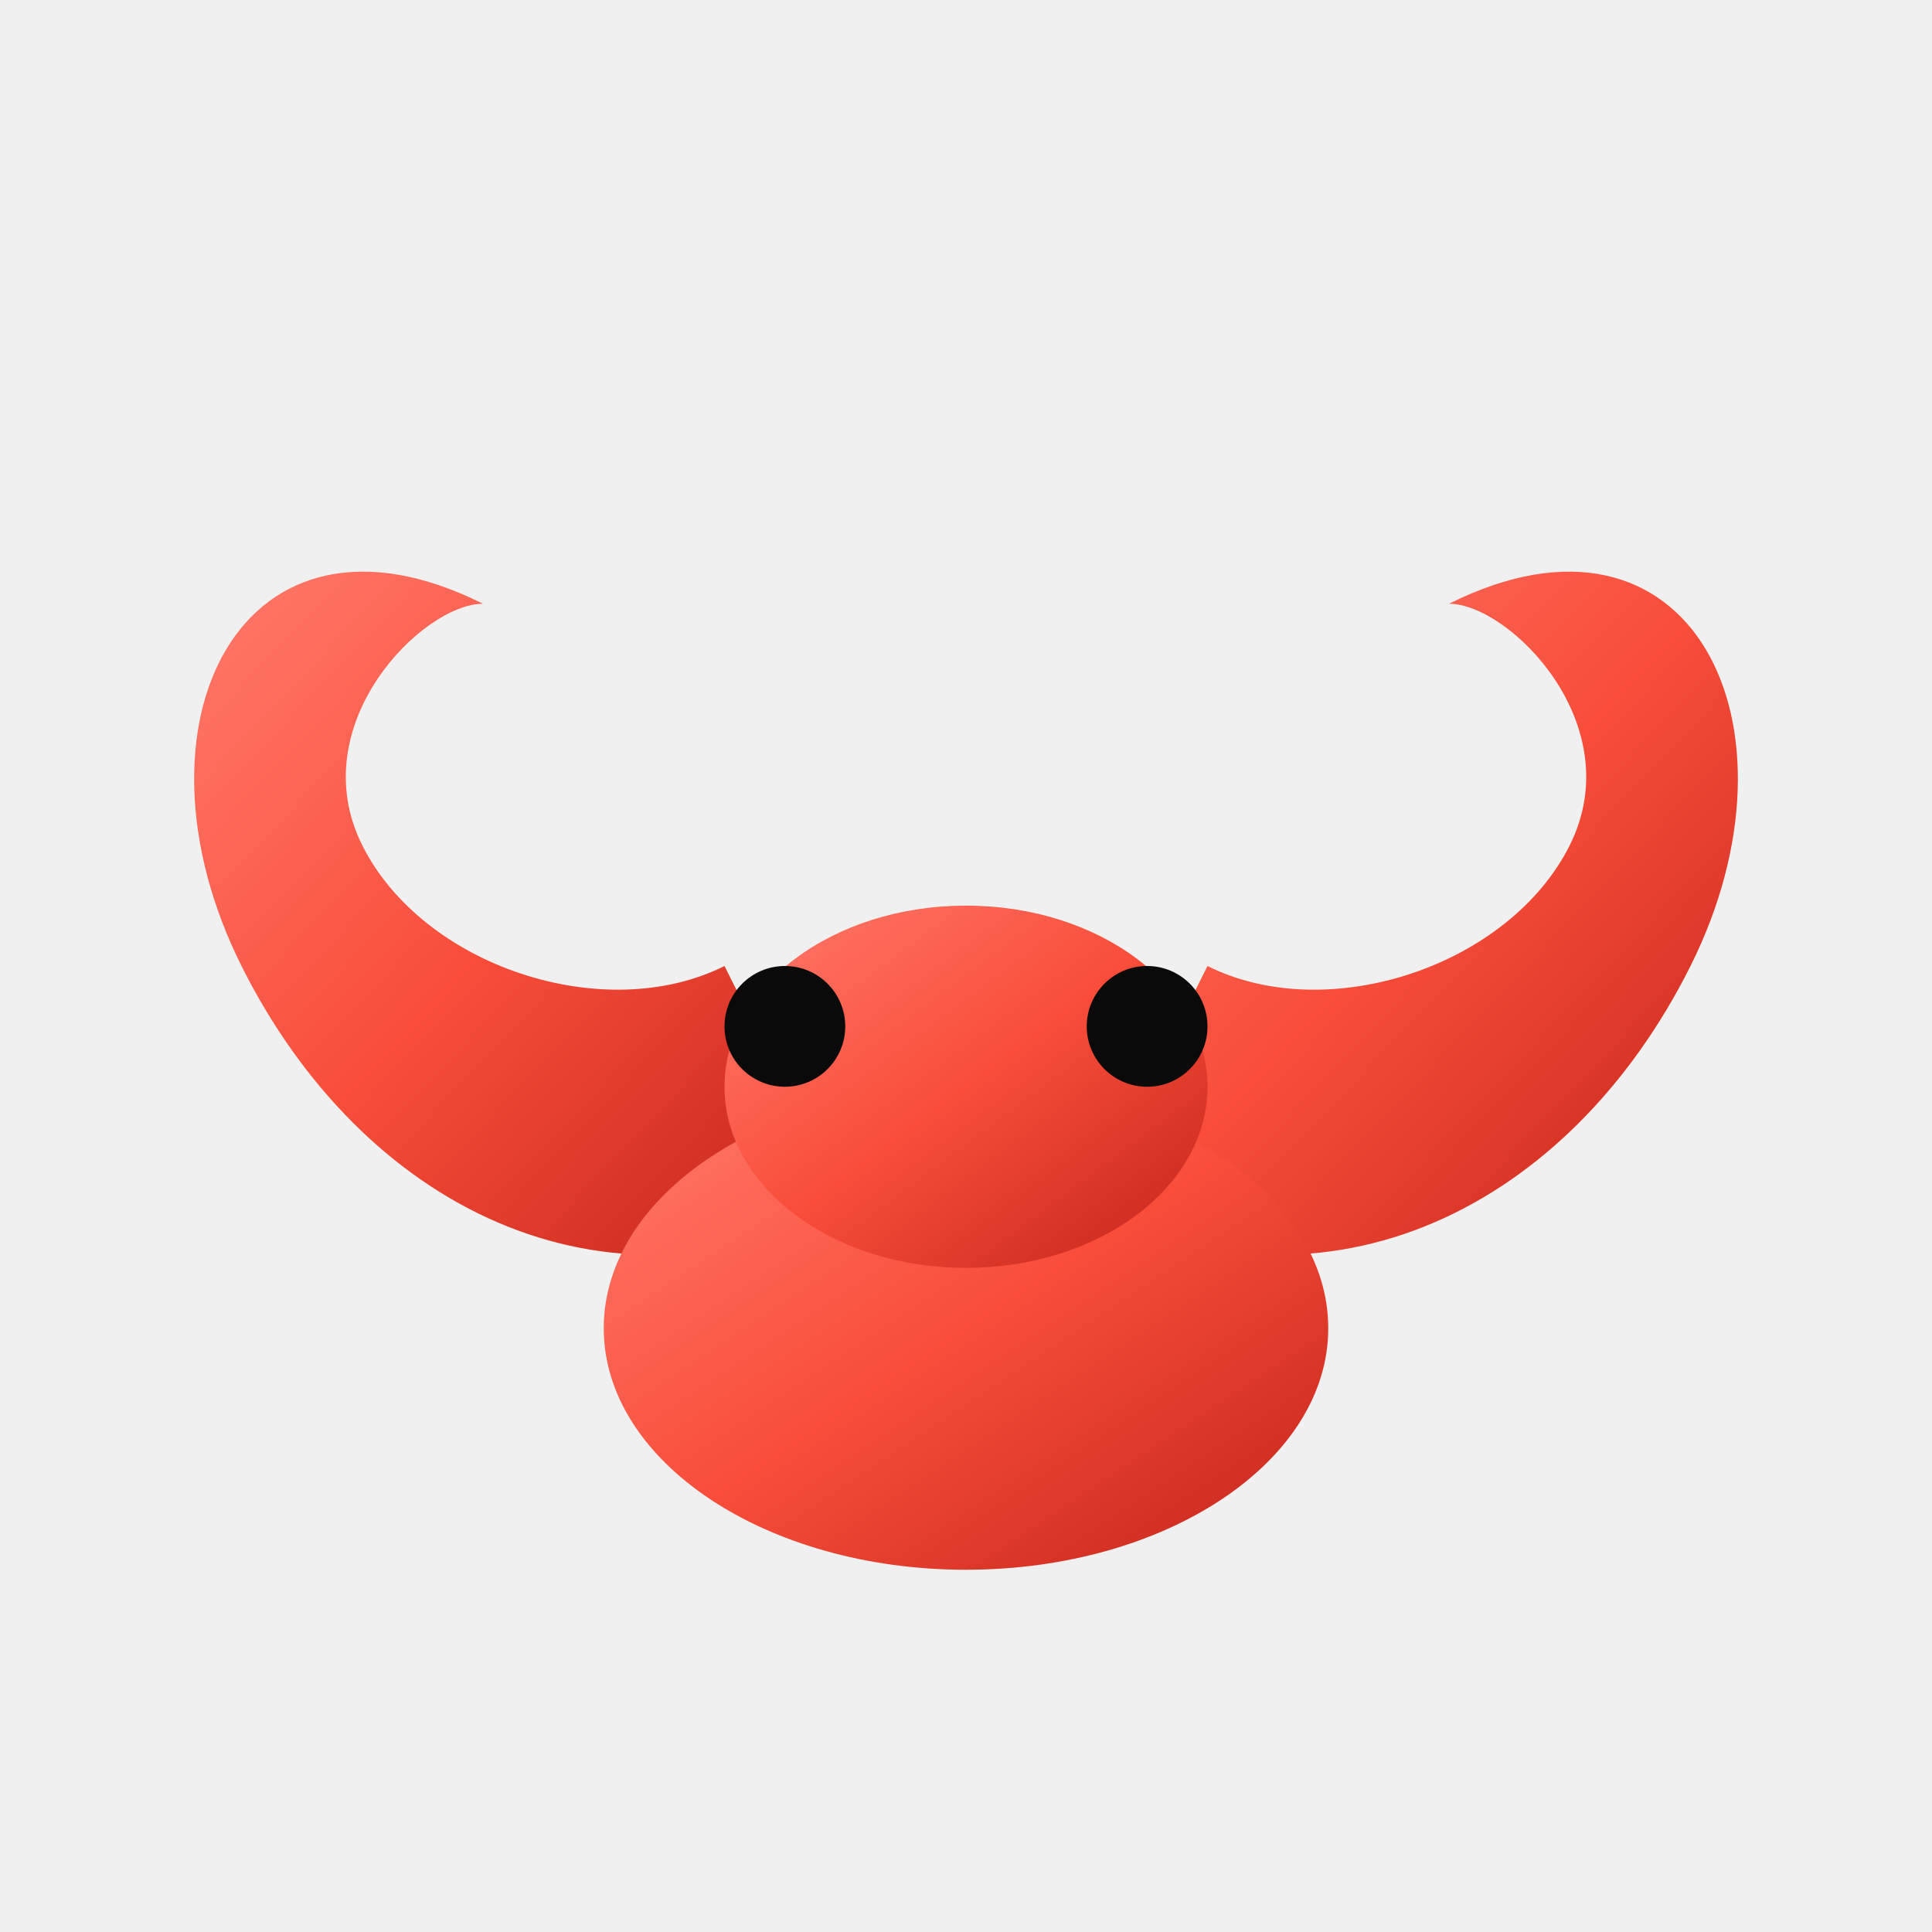
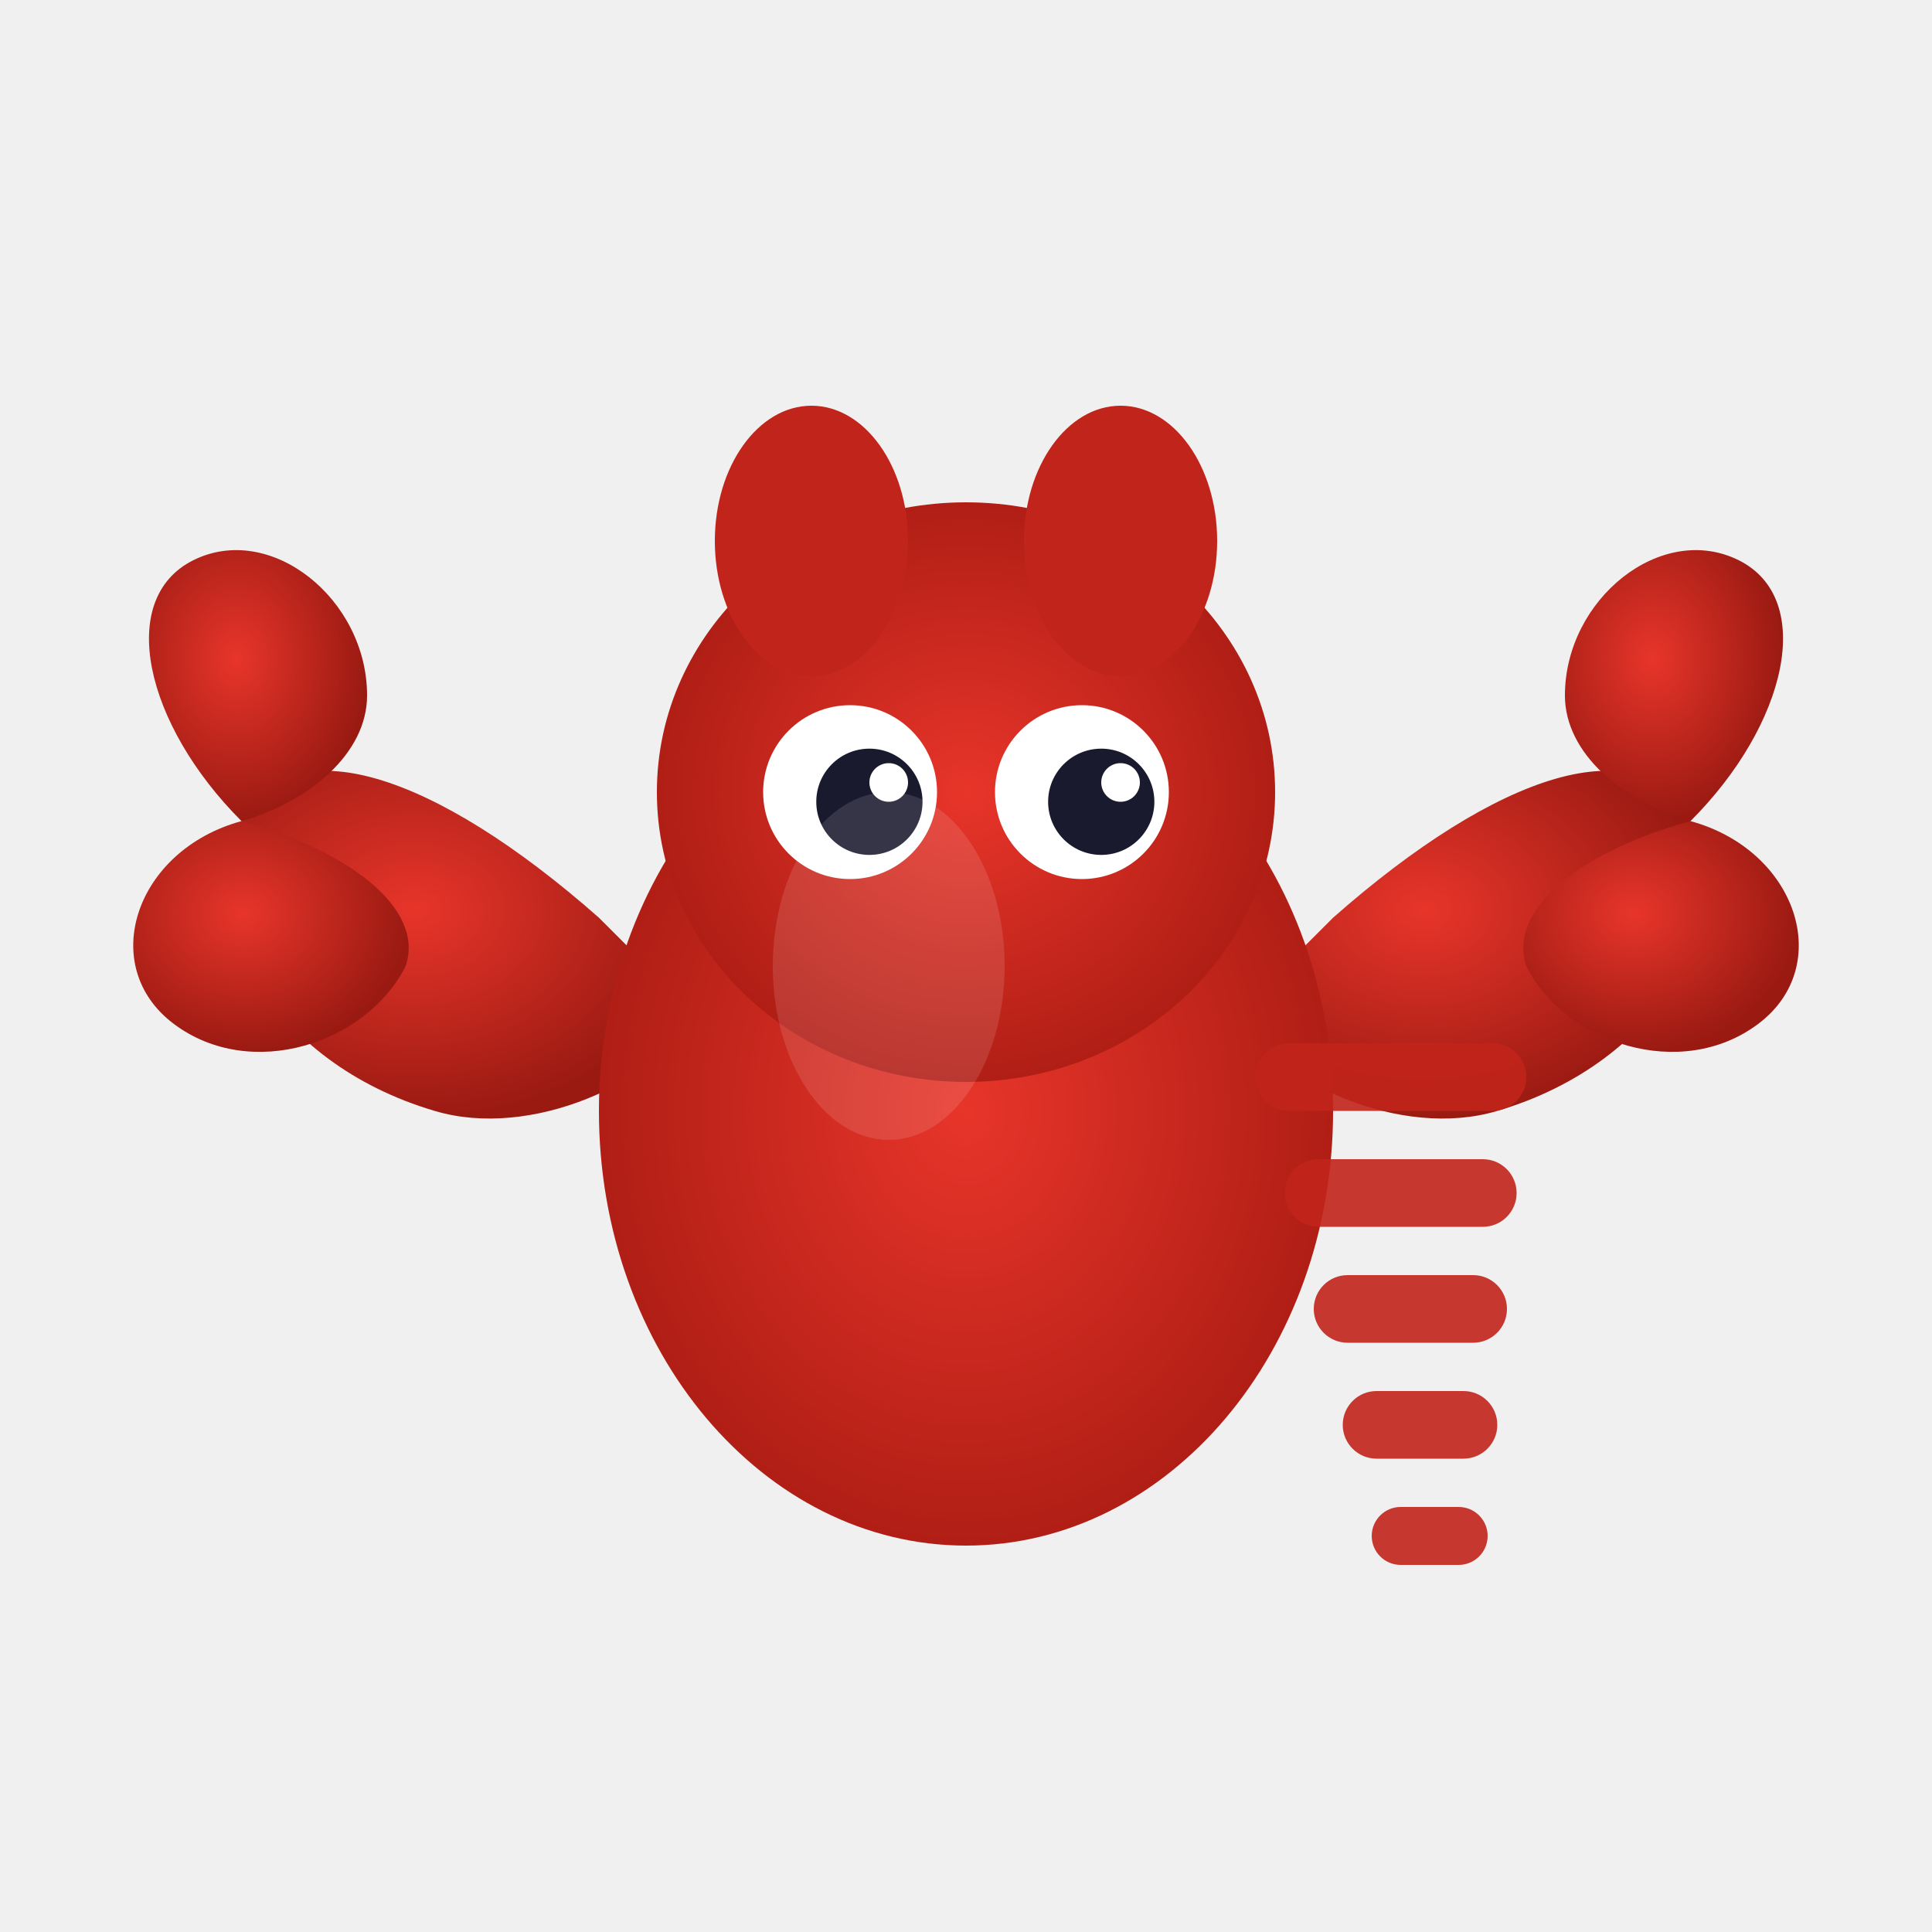
- <svg xmlns="http://www.w3.org/2000/svg" viewBox="0 0 64 64">
+ <svg xmlns="http://www.w3.org/2000/svg" viewBox="0 0 200 200">
  <defs>
-     <linearGradient id="clawGrad" x1="0%" y1="0%" x2="100%" y2="100%">
-       <stop offset="0%" style="stop-color:#ff7a6b" />
-       <stop offset="50%" style="stop-color:#f94d3a" />
-       <stop offset="100%" style="stop-color:#c1241a" />
-     </linearGradient>
+     <radialGradient id="bodyGrad" cx="50%" cy="50%" r="50%">
+       <stop offset="0%" style="stop-color:#e8352a" />
+       <stop offset="100%" style="stop-color:#b01e15" />
+     </radialGradient>
+     <radialGradient id="clawGrad" cx="40%" cy="40%" r="60%">
+       <stop offset="0%" style="stop-color:#e8352a" />
+       <stop offset="100%" style="stop-color:#9a1a12" />
+     </radialGradient>
  </defs>
  <g fill="url(#clawGrad)">
-     <path d="M16 20 C8 16, 4 24, 8 32 C12 40, 20 44, 28 40 L24 32 C20 34, 14 32, 12 28 C10 24, 14 20, 16 20 Z" />
-     <path d="M48 20 C56 16, 60 24, 56 32 C52 40, 44 44, 36 40 L40 32 C44 34, 50 32, 52 28 C54 24, 50 20, 48 20 Z" />
-     <ellipse cx="32" cy="44" rx="12" ry="8" />
-     <ellipse cx="32" cy="36" rx="8" ry="6" />
+     <path d="M62 95 C45 80, 30 75, 25 85 C20 95, 28 110, 45 115 C55 118, 68 112, 72 105 Z" />
+     <path d="M25 85 C15 75, 12 62, 20 58 C28 54, 38 62, 38 72 C38 78, 32 83, 25 85 Z" />
+     <path d="M25 85 C14 88, 10 100, 18 106 C26 112, 38 108, 42 100 C44 94, 36 88, 25 85 Z" />
  </g>
-   <circle cx="26" cy="34" r="2" fill="#0a0a0b" />
-   <circle cx="38" cy="34" r="2" fill="#0a0a0b" />
+   <g fill="url(#clawGrad)">
+     <path d="M138 95 C155 80, 170 75, 175 85 C180 95, 172 110, 155 115 C145 118, 132 112, 128 105 Z" />
+     <path d="M175 85 C185 75, 188 62, 180 58 C172 54, 162 62, 162 72 C162 78, 168 83, 175 85 Z" />
+     <path d="M175 85 C186 88, 190 100, 182 106 C174 112, 162 108, 158 100 C156 94, 164 88, 175 85 Z" />
+   </g>
+   <ellipse cx="100" cy="115" rx="38" ry="45" fill="url(#bodyGrad)" />
+   <ellipse cx="100" cy="82" rx="32" ry="30" fill="url(#bodyGrad)" />
+   <ellipse cx="84" cy="56" rx="10" ry="14" fill="#c1241a" />
+   <ellipse cx="116" cy="56" rx="10" ry="14" fill="#c1241a" />
+   <circle cx="88" cy="82" r="9" fill="white" />
+   <circle cx="112" cy="82" r="9" fill="white" />
+   <circle cx="90" cy="83" r="5.5" fill="#1a1a2e" />
+   <circle cx="114" cy="83" r="5.5" fill="#1a1a2e" />
+   <circle cx="92" cy="81" r="2" fill="white" />
+   <circle cx="116" cy="81" r="2" fill="white" />
+   <g fill="#c1241a" opacity="0.9">
+     <rect x="130" y="108" width="28" height="7" rx="3.5" />
+     <rect x="133" y="120" width="24" height="7" rx="3.5" />
+     <rect x="136" y="132" width="20" height="7" rx="3.5" />
+     <rect x="139" y="144" width="16" height="7" rx="3.5" />
+     <rect x="142" y="156" width="12" height="6" rx="3" />
+   </g>
+   <ellipse cx="92" cy="100" rx="12" ry="18" fill="white" opacity="0.12" />
</svg>
